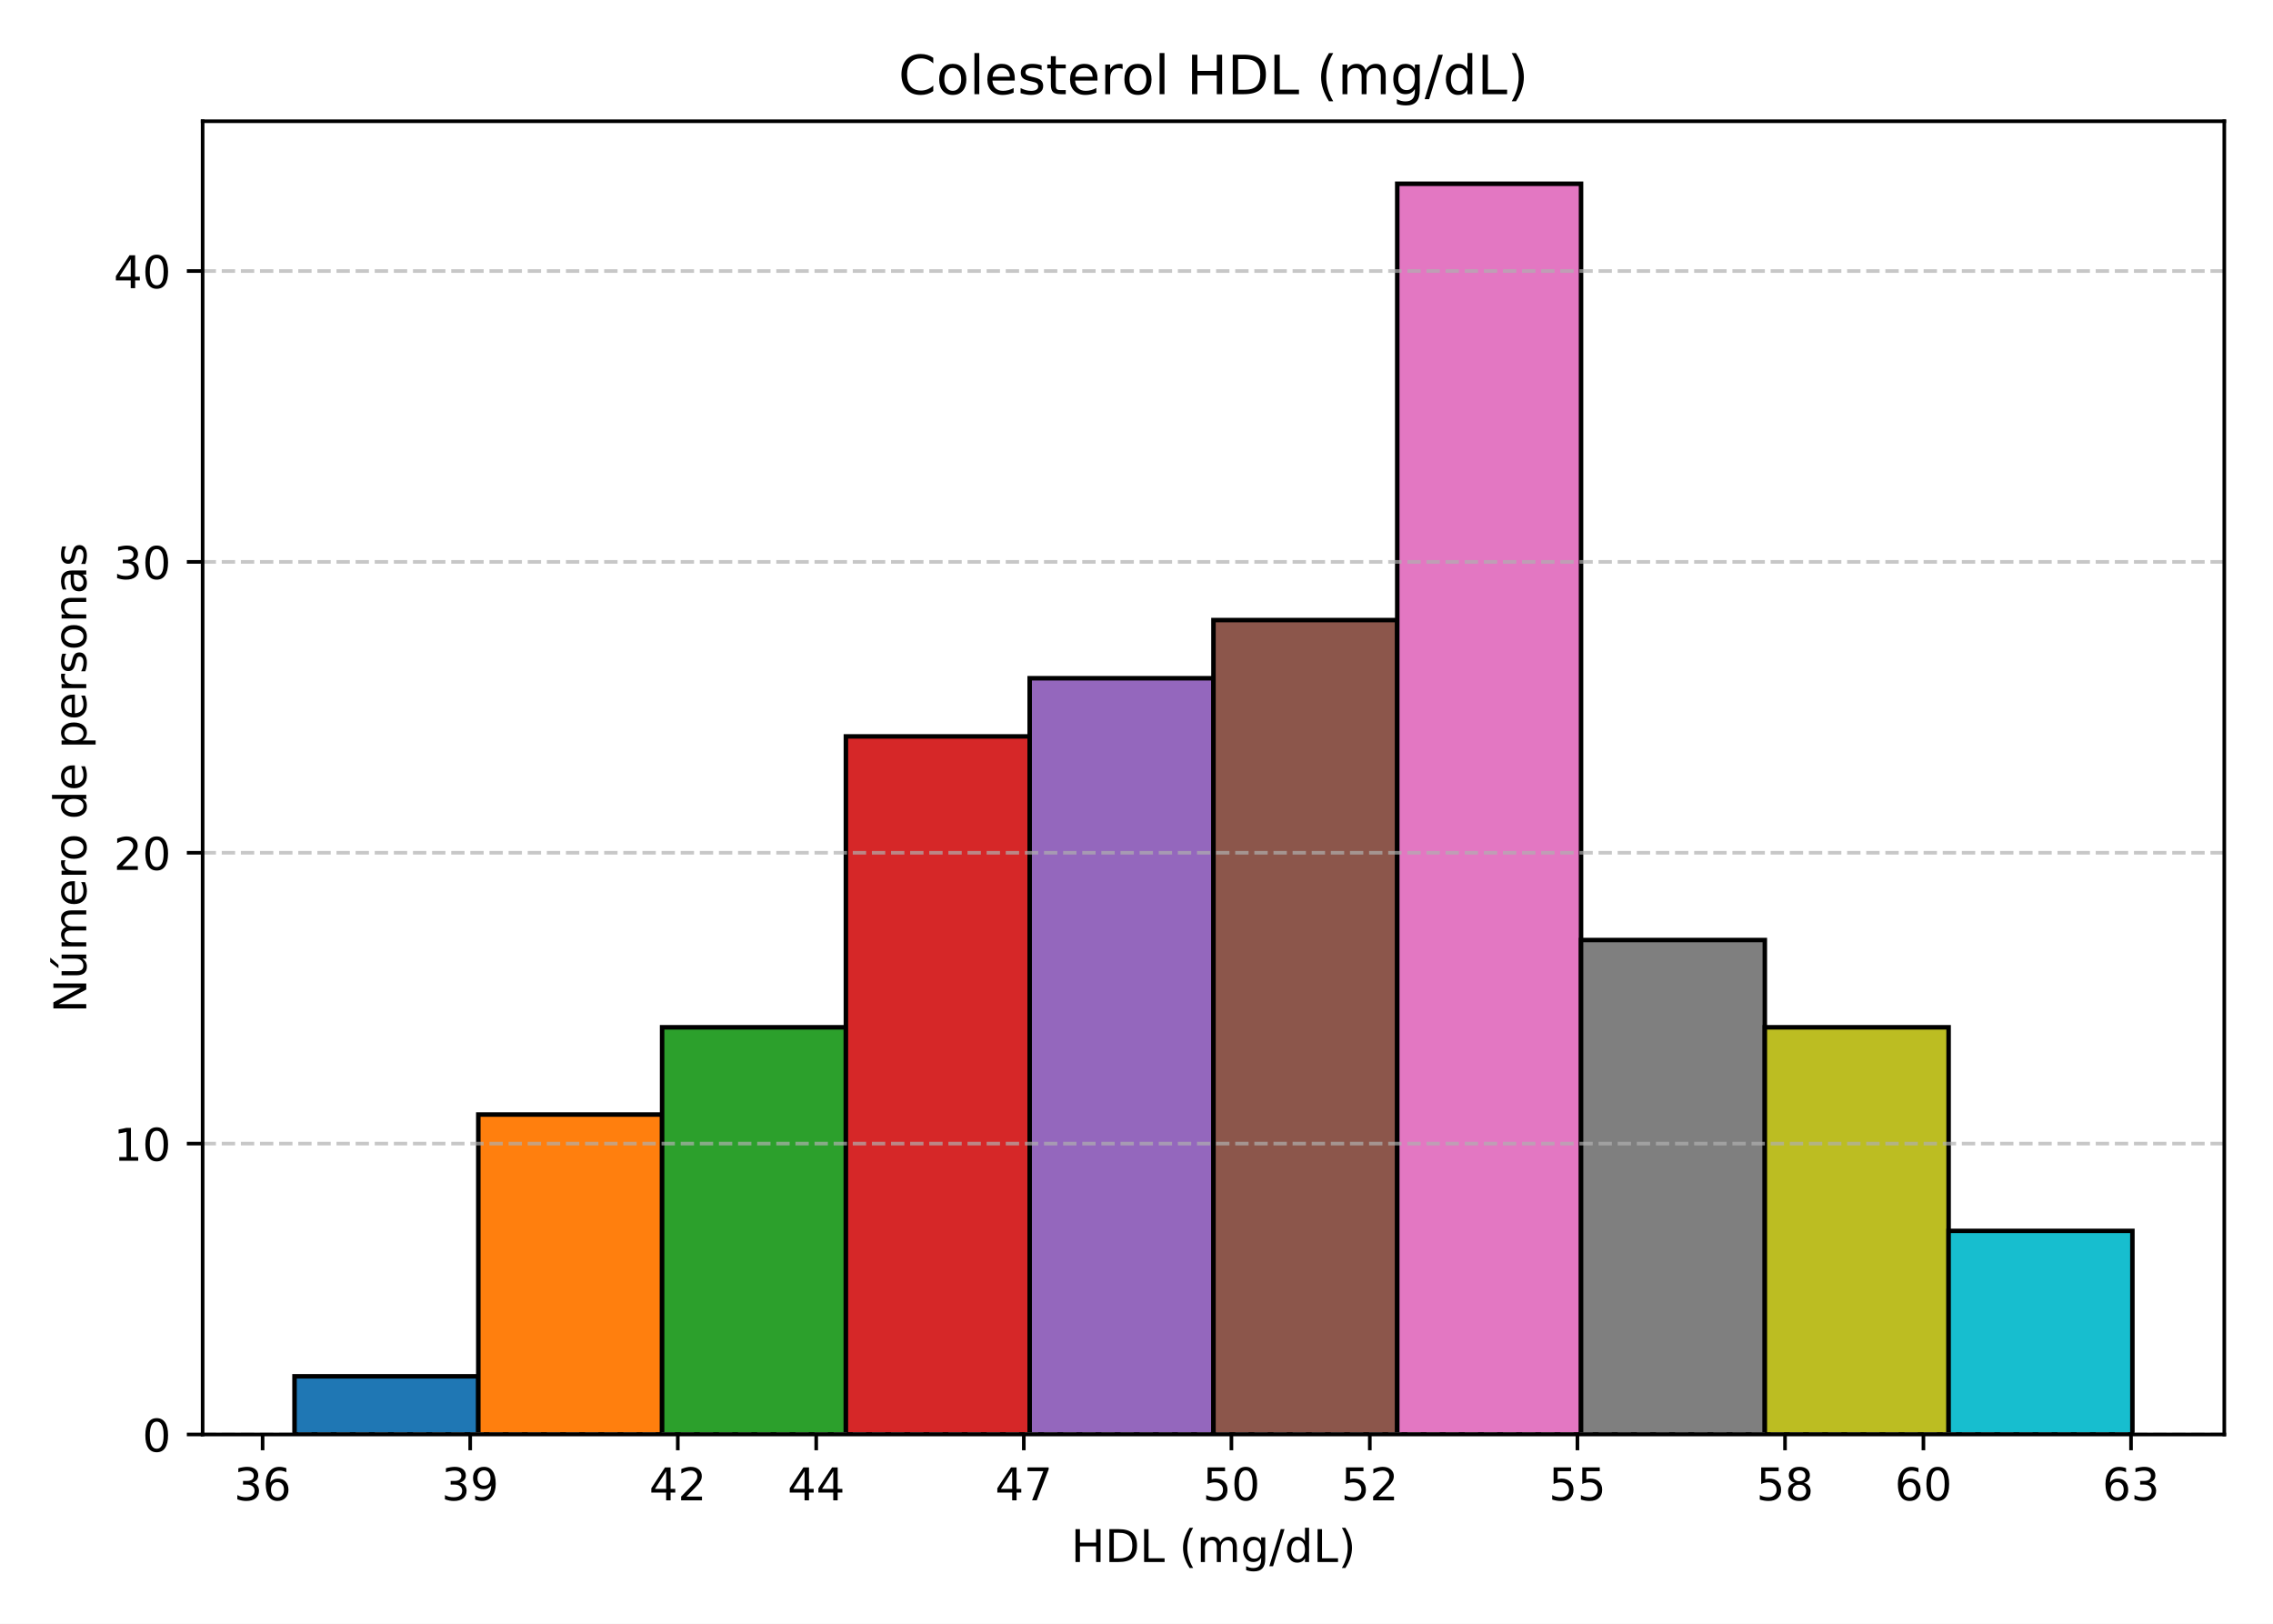
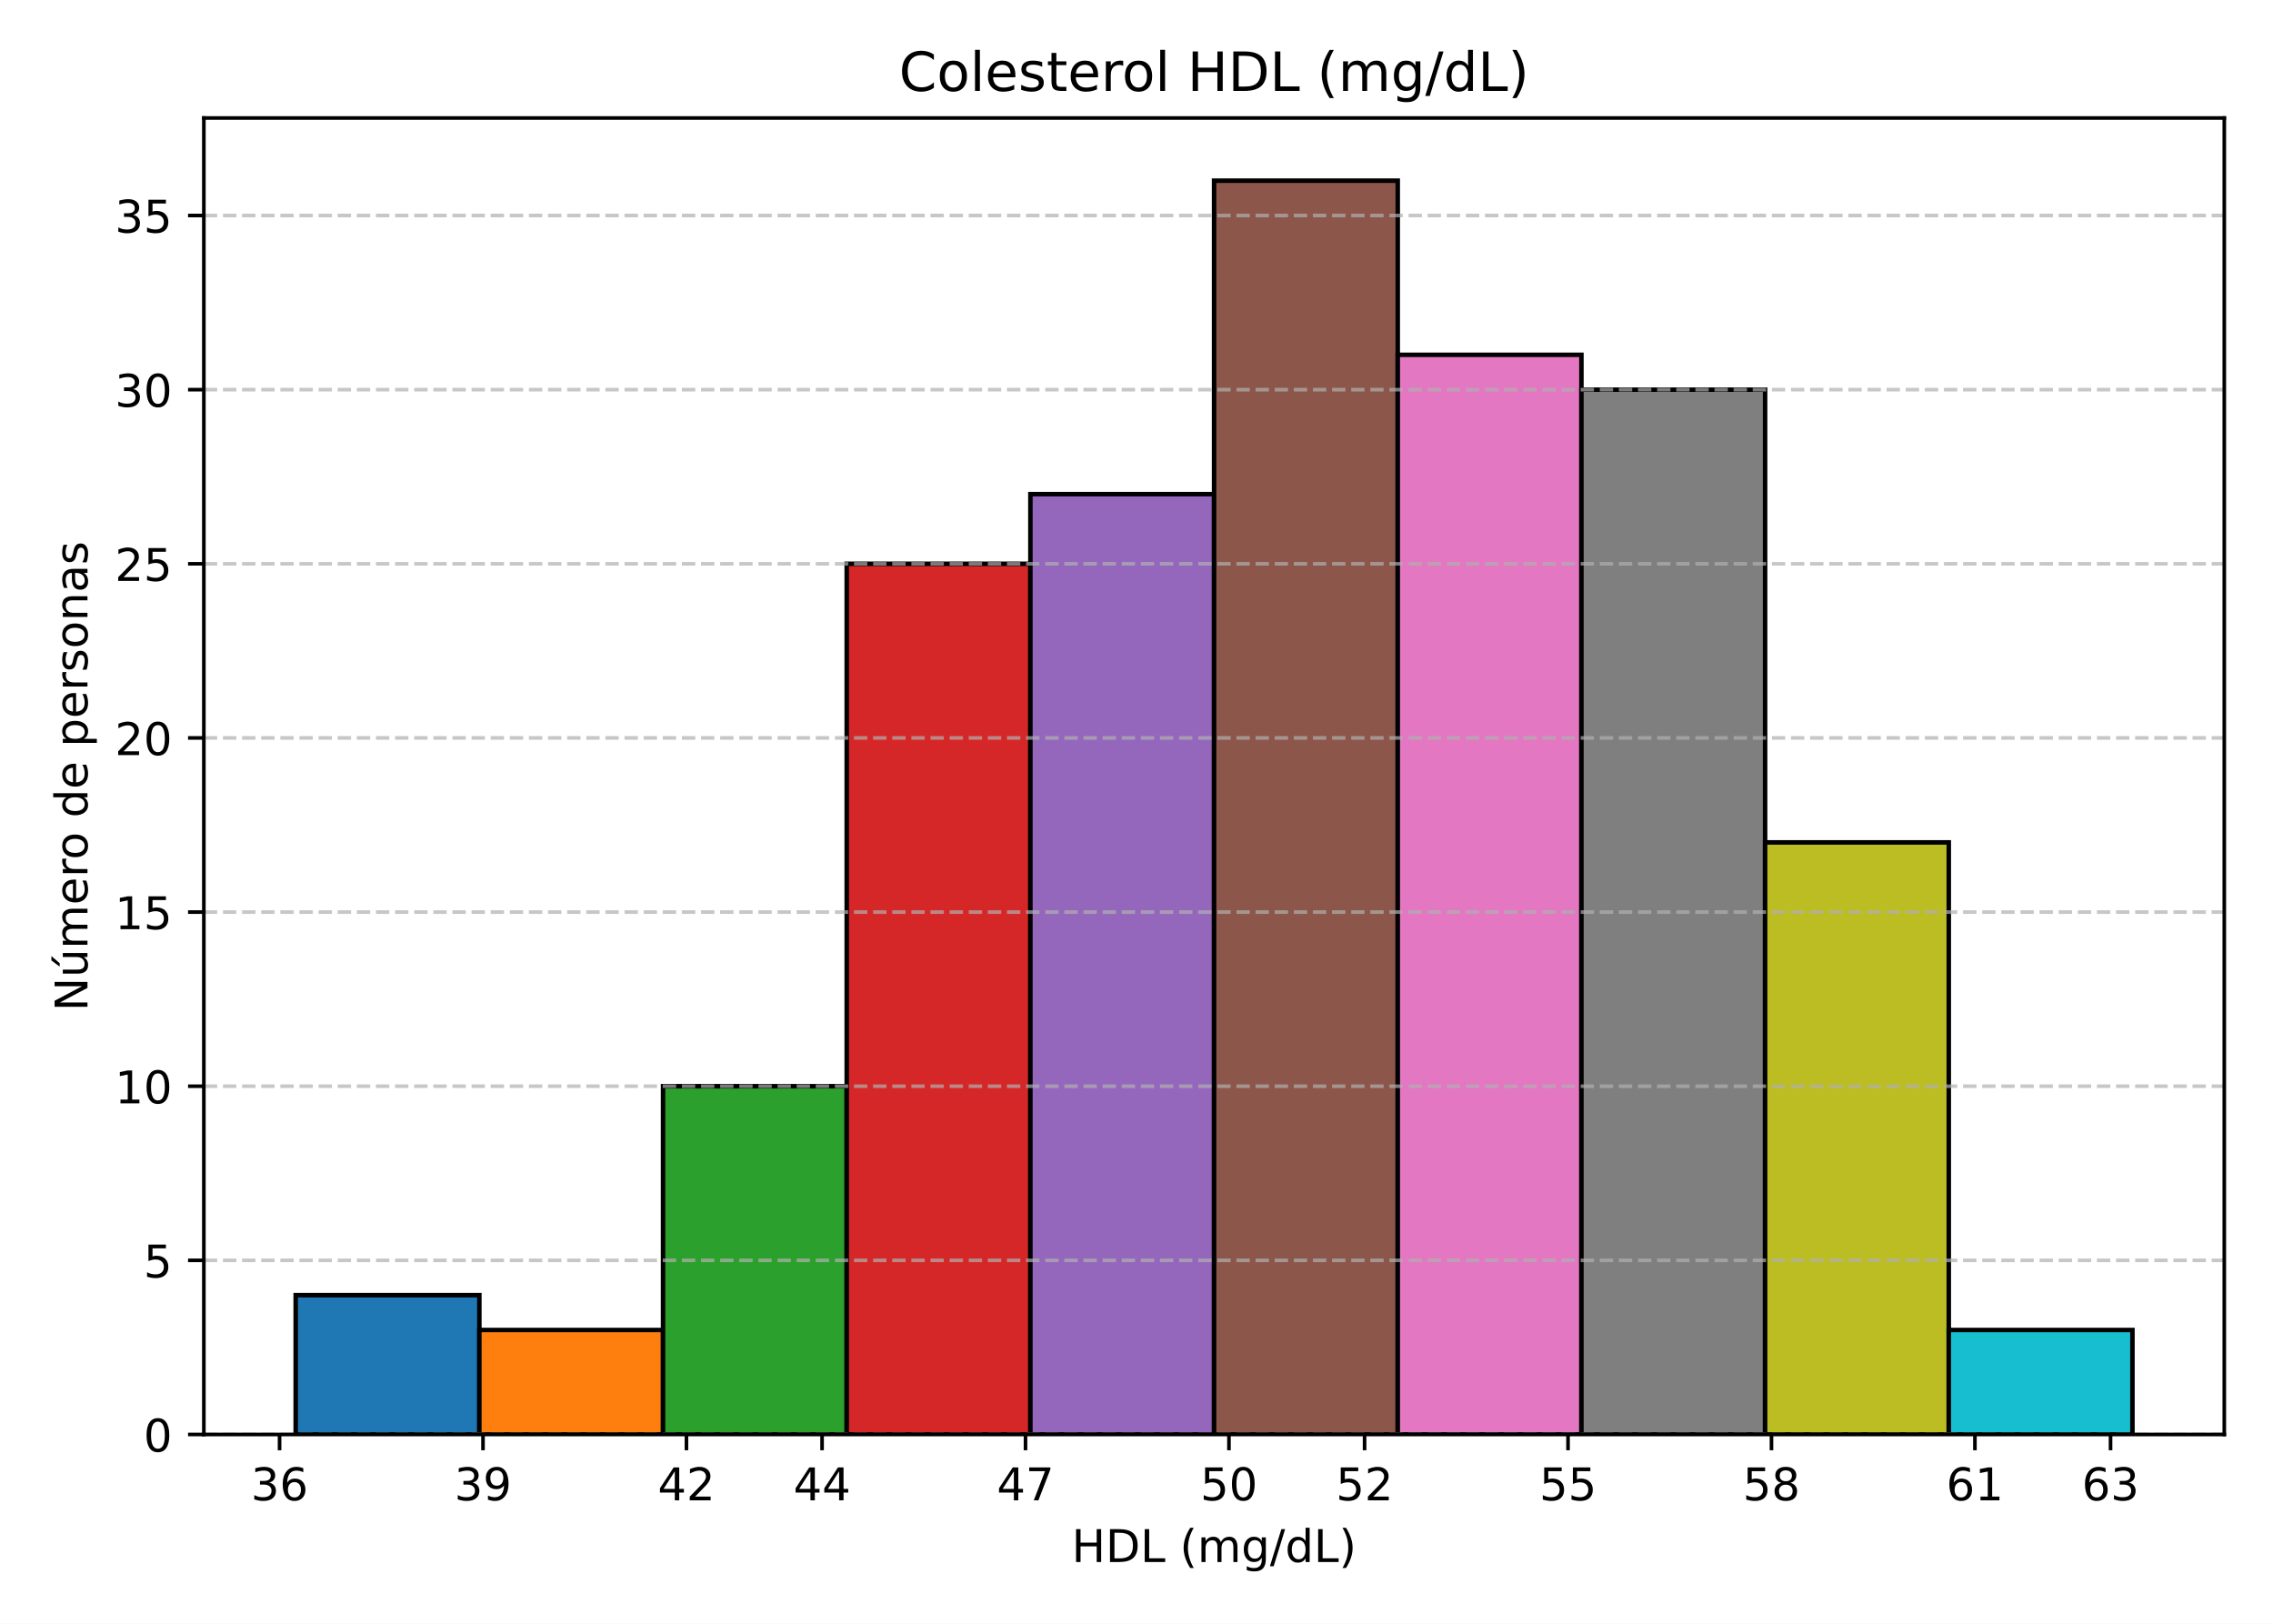
<svg xmlns="http://www.w3.org/2000/svg" xmlns:xlink="http://www.w3.org/1999/xlink" width="504pt" height="360pt" viewBox="0 0 504 360" version="1.1">
  <defs>
    <style type="text/css">*{stroke-linejoin: round; stroke-linecap: butt}</style>
  </defs>
  <g id="figure_1">
    <g id="patch_1">
      <path d="M 0 360  L 504 360  L 504 0  L 0 0  z " style="fill: #ffffff" />
    </g>
    <g id="axes_1">
      <g id="patch_2">
-         <path d="M 44.93 318.04  L 493.2 318.04  L 493.2 26.88  L 44.93 26.88  z " style="fill: #ffffff" />
+         <path d="M 45.2 318.04  L 493.2 318.04  L 493.2 26.16  L 45.2 26.16  z " style="fill: #ffffff" />
      </g>
      <g id="patch_3">
-         <path d="M 65.306 318.04  L 106.058 318.04  L 106.058 305.143  L 65.306 305.143  z " clip-path="url(#p9a2c09e1a2)" style="fill: #1f77b4; stroke: #000000; stroke-linejoin: miter" />
+         <path d="M 65.564 318.04  L 106.291 318.04  L 106.291 287.153  L 65.564 287.153  z " clip-path="url(#p08fabaf66e)" style="fill: #1f77b4; stroke: #000000; stroke-linejoin: miter" />
      </g>
      <g id="patch_4">
-         <path d="M 106.058 318.04  L 146.81 318.04  L 146.81 247.104  L 106.058 247.104  z " clip-path="url(#p9a2c09e1a2)" style="fill: #ff7f0e; stroke: #000000; stroke-linejoin: miter" />
+         <path d="M 106.291 318.04  L 147.018 318.04  L 147.018 294.875  L 106.291 294.875  z " clip-path="url(#p08fabaf66e)" style="fill: #ff7f0e; stroke: #000000; stroke-linejoin: miter" />
      </g>
      <g id="patch_5">
-         <path d="M 146.81 318.04  L 187.561 318.04  L 187.561 227.758  L 146.81 227.758  z " clip-path="url(#p9a2c09e1a2)" style="fill: #2ca02c; stroke: #000000; stroke-linejoin: miter" />
+         <path d="M 147.018 318.04  L 187.745 318.04  L 187.745 240.823  L 147.018 240.823  z " clip-path="url(#p08fabaf66e)" style="fill: #2ca02c; stroke: #000000; stroke-linejoin: miter" />
      </g>
      <g id="patch_6">
-         <path d="M 187.561 318.04  L 228.313 318.04  L 228.313 163.271  L 187.561 163.271  z " clip-path="url(#p9a2c09e1a2)" style="fill: #d62728; stroke: #000000; stroke-linejoin: miter" />
+         <path d="M 187.745 318.04  L 228.473 318.04  L 228.473 124.998  L 187.745 124.998  z " clip-path="url(#p08fabaf66e)" style="fill: #d62728; stroke: #000000; stroke-linejoin: miter" />
      </g>
      <g id="patch_7">
-         <path d="M 228.313 318.04  L 269.065 318.04  L 269.065 150.373  L 228.313 150.373  z " clip-path="url(#p9a2c09e1a2)" style="fill: #9467bd; stroke: #000000; stroke-linejoin: miter" />
+         <path d="M 228.473 318.04  L 269.2 318.04  L 269.2 109.554  L 228.473 109.554  z " clip-path="url(#p08fabaf66e)" style="fill: #9467bd; stroke: #000000; stroke-linejoin: miter" />
      </g>
      <g id="patch_8">
-         <path d="M 269.065 318.04  L 309.817 318.04  L 309.817 137.476  L 269.065 137.476  z " clip-path="url(#p9a2c09e1a2)" style="fill: #8c564b; stroke: #000000; stroke-linejoin: miter" />
+         <path d="M 269.2 318.04  L 309.927 318.04  L 309.927 40.059  L 269.2 40.059  z " clip-path="url(#p08fabaf66e)" style="fill: #8c564b; stroke: #000000; stroke-linejoin: miter" />
      </g>
      <g id="patch_9">
-         <path d="M 309.817 318.04  L 350.569 318.04  L 350.569 40.745  L 309.817 40.745  z " clip-path="url(#p9a2c09e1a2)" style="fill: #e377c2; stroke: #000000; stroke-linejoin: miter" />
+         <path d="M 309.927 318.04  L 350.655 318.04  L 350.655 78.668  L 309.927 78.668  z " clip-path="url(#p08fabaf66e)" style="fill: #e377c2; stroke: #000000; stroke-linejoin: miter" />
      </g>
      <g id="patch_10">
-         <path d="M 350.569 318.04  L 391.32 318.04  L 391.32 208.412  L 350.569 208.412  z " clip-path="url(#p9a2c09e1a2)" style="fill: #7f7f7f; stroke: #000000; stroke-linejoin: miter" />
+         <path d="M 350.655 318.04  L 391.382 318.04  L 391.382 86.389  L 350.655 86.389  z " clip-path="url(#p08fabaf66e)" style="fill: #7f7f7f; stroke: #000000; stroke-linejoin: miter" />
      </g>
      <g id="patch_11">
-         <path d="M 391.32 318.04  L 432.072 318.04  L 432.072 227.758  L 391.32 227.758  z " clip-path="url(#p9a2c09e1a2)" style="fill: #bcbd22; stroke: #000000; stroke-linejoin: miter" />
+         <path d="M 391.382 318.04  L 432.109 318.04  L 432.109 186.771  L 391.382 186.771  z " clip-path="url(#p08fabaf66e)" style="fill: #bcbd22; stroke: #000000; stroke-linejoin: miter" />
      </g>
      <g id="patch_12">
-         <path d="M 432.072 318.04  L 472.824 318.04  L 472.824 272.899  L 432.072 272.899  z " clip-path="url(#p9a2c09e1a2)" style="fill: #17becf; stroke: #000000; stroke-linejoin: miter" />
+         <path d="M 432.109 318.04  L 472.836 318.04  L 472.836 294.875  L 432.109 294.875  z " clip-path="url(#p08fabaf66e)" style="fill: #17becf; stroke: #000000; stroke-linejoin: miter" />
      </g>
      <g id="matplotlib.axis_1">
        <g id="xtick_1">
          <g id="line2d_1">
            <defs>
-               <path id="m4c9d88d575" d="M 0 0  L 0 3.5  " style="stroke: #000000; stroke-width: 0.8" />
+               <path id="m0d51a18b7b" d="M 0 0  L 0 3.5  " style="stroke: #000000; stroke-width: 0.8" />
            </defs>
            <g>
-               <use xlink:href="#m4c9d88d575" x="58.227" y="318.04" style="stroke: #000000; stroke-width: 0.8" />
+               <use xlink:href="#m0d51a18b7b" x="61.988" y="318.04" style="stroke: #000000; stroke-width: 0.8" />
            </g>
          </g>
          <g id="text_1">
-             <g transform="translate(51.86451 332.6384) scale(0.1 -0.1)">
+             <g transform="translate(55.62523 332.6384) scale(0.1 -0.1)">
              <defs>
                <path id="DejaVuSans-33" d="M 2597 2516  Q 3050 2419 3304 2112  Q 3559 1806 3559 1356  Q 3559 666 3084 287  Q 2609 -91 1734 -91  Q 1441 -91 1130 -33  Q 819 25 488 141  L 488 750  Q 750 597 1062 519  Q 1375 441 1716 441  Q 2309 441 2620 675  Q 2931 909 2931 1356  Q 2931 1769 2642 2001  Q 2353 2234 1838 2234  L 1294 2234  L 1294 2753  L 1863 2753  Q 2328 2753 2575 2939  Q 2822 3125 2822 3475  Q 2822 3834 2567 4026  Q 2313 4219 1838 4219  Q 1578 4219 1281 4162  Q 984 4106 628 3988  L 628 4550  Q 988 4650 1302 4700  Q 1616 4750 1894 4750  Q 2613 4750 3031 4423  Q 3450 4097 3450 3541  Q 3450 3153 3228 2886  Q 3006 2619 2597 2516  z " transform="scale(0.015625)" />
                <path id="DejaVuSans-36" d="M 2113 2584  Q 1688 2584 1439 2293  Q 1191 2003 1191 1497  Q 1191 994 1439 701  Q 1688 409 2113 409  Q 2538 409 2786 701  Q 3034 994 3034 1497  Q 3034 2003 2786 2293  Q 2538 2584 2113 2584  z M 3366 4563  L 3366 3988  Q 3128 4100 2886 4159  Q 2644 4219 2406 4219  Q 1781 4219 1451 3797  Q 1122 3375 1075 2522  Q 1259 2794 1537 2939  Q 1816 3084 2150 3084  Q 2853 3084 3261 2657  Q 3669 2231 3669 1497  Q 3669 778 3244 343  Q 2819 -91 2113 -91  Q 1303 -91 875 529  Q 447 1150 447 2328  Q 447 3434 972 4092  Q 1497 4750 2381 4750  Q 2619 4750 2861 4703  Q 3103 4656 3366 4563  z " transform="scale(0.015625)" />
              </defs>
              <use xlink:href="#DejaVuSans-33" />
-               <use xlink:href="#DejaVuSans-36" transform="translate(63.62305 0)" />
+               <use xlink:href="#DejaVuSans-36" x="63.623" />
            </g>
          </g>
        </g>
        <g id="xtick_2">
          <g id="line2d_2">
            <g>
-               <use xlink:href="#m4c9d88d575" x="104.26" y="318.04" style="stroke: #000000; stroke-width: 0.8" />
+               <use xlink:href="#m0d51a18b7b" x="107.098" y="318.04" style="stroke: #000000; stroke-width: 0.8" />
            </g>
          </g>
          <g id="text_2">
-             <g transform="translate(97.8971 332.6384) scale(0.1 -0.1)">
+             <g transform="translate(100.7352 332.6384) scale(0.1 -0.1)">
              <defs>
                <path id="DejaVuSans-39" d="M 703 97  L 703 672  Q 941 559 1184 500  Q 1428 441 1663 441  Q 2288 441 2617 861  Q 2947 1281 2994 2138  Q 2813 1869 2534 1725  Q 2256 1581 1919 1581  Q 1219 1581 811 2004  Q 403 2428 403 3163  Q 403 3881 828 4315  Q 1253 4750 1959 4750  Q 2769 4750 3195 4129  Q 3622 3509 3622 2328  Q 3622 1225 3098 567  Q 2575 -91 1691 -91  Q 1453 -91 1209 -44  Q 966 3 703 97  z M 1959 2075  Q 2384 2075 2632 2365  Q 2881 2656 2881 3163  Q 2881 3666 2632 3958  Q 2384 4250 1959 4250  Q 1534 4250 1286 3958  Q 1038 3666 1038 3163  Q 1038 2656 1286 2365  Q 1534 2075 1959 2075  z " transform="scale(0.015625)" />
              </defs>
              <use xlink:href="#DejaVuSans-33" />
-               <use xlink:href="#DejaVuSans-39" transform="translate(63.62305 0)" />
+               <use xlink:href="#DejaVuSans-39" x="63.623" />
            </g>
          </g>
        </g>
        <g id="xtick_3">
          <g id="line2d_3">
            <g>
-               <use xlink:href="#m4c9d88d575" x="150.292" y="318.04" style="stroke: #000000; stroke-width: 0.8" />
+               <use xlink:href="#m0d51a18b7b" x="152.208" y="318.04" style="stroke: #000000; stroke-width: 0.8" />
            </g>
          </g>
          <g id="text_3">
-             <g transform="translate(143.9297 332.6384) scale(0.1 -0.1)">
+             <g transform="translate(145.8453 332.6384) scale(0.1 -0.1)">
              <defs>
                <path id="DejaVuSans-34" d="M 2419 4116  L 825 1625  L 2419 1625  L 2419 4116  z M 2253 4666  L 3047 4666  L 3047 1625  L 3713 1625  L 3713 1100  L 3047 1100  L 3047 0  L 2419 0  L 2419 1100  L 313 1100  L 313 1709  L 2253 4666  z " transform="scale(0.015625)" />
                <path id="DejaVuSans-32" d="M 1228 531  L 3431 531  L 3431 0  L 469 0  L 469 531  Q 828 903 1448 1529  Q 2069 2156 2228 2338  Q 2531 2678 2651 2914  Q 2772 3150 2772 3378  Q 2772 3750 2511 3984  Q 2250 4219 1831 4219  Q 1534 4219 1204 4116  Q 875 4013 500 3803  L 500 4441  Q 881 4594 1212 4672  Q 1544 4750 1819 4750  Q 2544 4750 2975 4387  Q 3406 4025 3406 3419  Q 3406 3131 3298 2873  Q 3191 2616 2906 2266  Q 2828 2175 2409 1742  Q 1991 1309 1228 531  z " transform="scale(0.015625)" />
              </defs>
              <use xlink:href="#DejaVuSans-34" />
-               <use xlink:href="#DejaVuSans-32" transform="translate(63.62305 0)" />
+               <use xlink:href="#DejaVuSans-32" x="63.623" />
            </g>
          </g>
        </g>
        <g id="xtick_4">
          <g id="line2d_4">
            <g>
-               <use xlink:href="#m4c9d88d575" x="180.981" y="318.04" style="stroke: #000000; stroke-width: 0.8" />
+               <use xlink:href="#m0d51a18b7b" x="182.281" y="318.04" style="stroke: #000000; stroke-width: 0.8" />
            </g>
          </g>
          <g id="text_4">
-             <g transform="translate(174.6181 332.6384) scale(0.1 -0.1)">
+             <g transform="translate(175.9186 332.6384) scale(0.1 -0.1)">
              <use xlink:href="#DejaVuSans-34" />
-               <use xlink:href="#DejaVuSans-34" transform="translate(63.62305 0)" />
+               <use xlink:href="#DejaVuSans-34" x="63.623" />
            </g>
          </g>
        </g>
        <g id="xtick_5">
          <g id="line2d_5">
            <g>
-               <use xlink:href="#m4c9d88d575" x="227.013" y="318.04" style="stroke: #000000; stroke-width: 0.8" />
+               <use xlink:href="#m0d51a18b7b" x="227.391" y="318.04" style="stroke: #000000; stroke-width: 0.8" />
            </g>
          </g>
          <g id="text_5">
-             <g transform="translate(220.6507 332.6384) scale(0.1 -0.1)">
+             <g transform="translate(221.0286 332.6384) scale(0.1 -0.1)">
              <defs>
                <path id="DejaVuSans-37" d="M 525 4666  L 3525 4666  L 3525 4397  L 1831 0  L 1172 0  L 2766 4134  L 525 4134  L 525 4666  z " transform="scale(0.015625)" />
              </defs>
              <use xlink:href="#DejaVuSans-34" />
-               <use xlink:href="#DejaVuSans-37" transform="translate(63.62305 0)" />
+               <use xlink:href="#DejaVuSans-37" x="63.623" />
            </g>
          </g>
        </g>
        <g id="xtick_6">
          <g id="line2d_6">
            <g>
-               <use xlink:href="#m4c9d88d575" x="273.046" y="318.04" style="stroke: #000000; stroke-width: 0.8" />
+               <use xlink:href="#m0d51a18b7b" x="272.501" y="318.04" style="stroke: #000000; stroke-width: 0.8" />
            </g>
          </g>
          <g id="text_6">
-             <g transform="translate(266.6833 332.6384) scale(0.1 -0.1)">
+             <g transform="translate(266.1387 332.6384) scale(0.1 -0.1)">
              <defs>
                <path id="DejaVuSans-35" d="M 691 4666  L 3169 4666  L 3169 4134  L 1269 4134  L 1269 2991  Q 1406 3038 1543 3061  Q 1681 3084 1819 3084  Q 2600 3084 3056 2656  Q 3513 2228 3513 1497  Q 3513 744 3044 326  Q 2575 -91 1722 -91  Q 1428 -91 1123 -41  Q 819 9 494 109  L 494 744  Q 775 591 1075 516  Q 1375 441 1709 441  Q 2250 441 2565 725  Q 2881 1009 2881 1497  Q 2881 1984 2565 2268  Q 2250 2553 1709 2553  Q 1456 2553 1204 2497  Q 953 2441 691 2322  L 691 4666  z " transform="scale(0.015625)" />
                <path id="DejaVuSans-30" d="M 2034 4250  Q 1547 4250 1301 3770  Q 1056 3291 1056 2328  Q 1056 1369 1301 889  Q 1547 409 2034 409  Q 2525 409 2770 889  Q 3016 1369 3016 2328  Q 3016 3291 2770 3770  Q 2525 4250 2034 4250  z M 2034 4750  Q 2819 4750 3233 4129  Q 3647 3509 3647 2328  Q 3647 1150 3233 529  Q 2819 -91 2034 -91  Q 1250 -91 836 529  Q 422 1150 422 2328  Q 422 3509 836 4129  Q 1250 4750 2034 4750  z " transform="scale(0.015625)" />
              </defs>
              <use xlink:href="#DejaVuSans-35" />
-               <use xlink:href="#DejaVuSans-30" transform="translate(63.62305 0)" />
+               <use xlink:href="#DejaVuSans-30" x="63.623" />
            </g>
          </g>
        </g>
        <g id="xtick_7">
          <g id="line2d_7">
            <g>
-               <use xlink:href="#m4c9d88d575" x="303.734" y="318.04" style="stroke: #000000; stroke-width: 0.8" />
+               <use xlink:href="#m0d51a18b7b" x="302.575" y="318.04" style="stroke: #000000; stroke-width: 0.8" />
            </g>
          </g>
          <g id="text_7">
-             <g transform="translate(297.3717 332.6384) scale(0.1 -0.1)">
+             <g transform="translate(296.212 332.6384) scale(0.1 -0.1)">
              <use xlink:href="#DejaVuSans-35" />
-               <use xlink:href="#DejaVuSans-32" transform="translate(63.62305 0)" />
+               <use xlink:href="#DejaVuSans-32" x="63.623" />
            </g>
          </g>
        </g>
        <g id="xtick_8">
          <g id="line2d_8">
            <g>
-               <use xlink:href="#m4c9d88d575" x="349.767" y="318.04" style="stroke: #000000; stroke-width: 0.8" />
+               <use xlink:href="#m0d51a18b7b" x="347.685" y="318.04" style="stroke: #000000; stroke-width: 0.8" />
            </g>
          </g>
          <g id="text_8">
-             <g transform="translate(343.4043 332.6384) scale(0.1 -0.1)">
+             <g transform="translate(341.322 332.6384) scale(0.1 -0.1)">
              <use xlink:href="#DejaVuSans-35" />
-               <use xlink:href="#DejaVuSans-35" transform="translate(63.62305 0)" />
+               <use xlink:href="#DejaVuSans-35" x="63.623" />
            </g>
          </g>
        </g>
        <g id="xtick_9">
          <g id="line2d_9">
            <g>
-               <use xlink:href="#m4c9d88d575" x="395.799" y="318.04" style="stroke: #000000; stroke-width: 0.8" />
+               <use xlink:href="#m0d51a18b7b" x="392.795" y="318.04" style="stroke: #000000; stroke-width: 0.8" />
            </g>
          </g>
          <g id="text_9">
-             <g transform="translate(389.4369 332.6384) scale(0.1 -0.1)">
+             <g transform="translate(386.4321 332.6384) scale(0.1 -0.1)">
              <defs>
                <path id="DejaVuSans-38" d="M 2034 2216  Q 1584 2216 1326 1975  Q 1069 1734 1069 1313  Q 1069 891 1326 650  Q 1584 409 2034 409  Q 2484 409 2743 651  Q 3003 894 3003 1313  Q 3003 1734 2745 1975  Q 2488 2216 2034 2216  z M 1403 2484  Q 997 2584 770 2862  Q 544 3141 544 3541  Q 544 4100 942 4425  Q 1341 4750 2034 4750  Q 2731 4750 3128 4425  Q 3525 4100 3525 3541  Q 3525 3141 3298 2862  Q 3072 2584 2669 2484  Q 3125 2378 3379 2068  Q 3634 1759 3634 1313  Q 3634 634 3220 271  Q 2806 -91 2034 -91  Q 1263 -91 848 271  Q 434 634 434 1313  Q 434 1759 690 2068  Q 947 2378 1403 2484  z M 1172 3481  Q 1172 3119 1398 2916  Q 1625 2713 2034 2713  Q 2441 2713 2670 2916  Q 2900 3119 2900 3481  Q 2900 3844 2670 4047  Q 2441 4250 2034 4250  Q 1625 4250 1398 4047  Q 1172 3844 1172 3481  z " transform="scale(0.015625)" />
              </defs>
              <use xlink:href="#DejaVuSans-35" />
-               <use xlink:href="#DejaVuSans-38" transform="translate(63.62305 0)" />
+               <use xlink:href="#DejaVuSans-38" x="63.623" />
            </g>
          </g>
        </g>
        <g id="xtick_10">
          <g id="line2d_10">
            <g>
-               <use xlink:href="#m4c9d88d575" x="426.488" y="318.04" style="stroke: #000000; stroke-width: 0.8" />
+               <use xlink:href="#m0d51a18b7b" x="437.905" y="318.04" style="stroke: #000000; stroke-width: 0.8" />
            </g>
          </g>
          <g id="text_10">
-             <g transform="translate(420.1253 332.6384) scale(0.1 -0.1)">
+             <g transform="translate(431.5421 332.6384) scale(0.1 -0.1)">
+               <defs>
+                 <path id="DejaVuSans-31" d="M 794 531  L 1825 531  L 1825 4091  L 703 3866  L 703 4441  L 1819 4666  L 2450 4666  L 2450 531  L 3481 531  L 3481 0  L 794 0  L 794 531  z " transform="scale(0.015625)" />
+               </defs>
              <use xlink:href="#DejaVuSans-36" />
-               <use xlink:href="#DejaVuSans-30" transform="translate(63.62305 0)" />
+               <use xlink:href="#DejaVuSans-31" x="63.623" />
            </g>
          </g>
        </g>
        <g id="xtick_11">
          <g id="line2d_11">
            <g>
-               <use xlink:href="#m4c9d88d575" x="472.52" y="318.04" style="stroke: #000000; stroke-width: 0.8" />
+               <use xlink:href="#m0d51a18b7b" x="467.978" y="318.04" style="stroke: #000000; stroke-width: 0.8" />
            </g>
          </g>
          <g id="text_11">
-             <g transform="translate(466.1579 332.6384) scale(0.1 -0.1)">
+             <g transform="translate(461.6154 332.6384) scale(0.1 -0.1)">
              <use xlink:href="#DejaVuSans-36" />
-               <use xlink:href="#DejaVuSans-33" transform="translate(63.62305 0)" />
+               <use xlink:href="#DejaVuSans-33" x="63.623" />
            </g>
          </g>
        </g>
        <g id="text_12">
-           <g transform="translate(237.4892 346.3166) scale(0.1 -0.1)">
+           <g transform="translate(237.6242 346.3166) scale(0.1 -0.1)">
            <defs>
              <path id="DejaVuSans-48" d="M 628 4666  L 1259 4666  L 1259 2753  L 3553 2753  L 3553 4666  L 4184 4666  L 4184 0  L 3553 0  L 3553 2222  L 1259 2222  L 1259 0  L 628 0  L 628 4666  z " transform="scale(0.015625)" />
              <path id="DejaVuSans-44" d="M 1259 4147  L 1259 519  L 2022 519  Q 2988 519 3436 956  Q 3884 1394 3884 2338  Q 3884 3275 3436 3711  Q 2988 4147 2022 4147  L 1259 4147  z M 628 4666  L 1925 4666  Q 3281 4666 3915 4102  Q 4550 3538 4550 2338  Q 4550 1131 3912 565  Q 3275 0 1925 0  L 628 0  L 628 4666  z " transform="scale(0.015625)" />
              <path id="DejaVuSans-4c" d="M 628 4666  L 1259 4666  L 1259 531  L 3531 531  L 3531 0  L 628 0  L 628 4666  z " transform="scale(0.015625)" />
              <path id="DejaVuSans-20" transform="scale(0.015625)" />
              <path id="DejaVuSans-28" d="M 1984 4856  Q 1566 4138 1362 3434  Q 1159 2731 1159 2009  Q 1159 1288 1364 580  Q 1569 -128 1984 -844  L 1484 -844  Q 1016 -109 783 600  Q 550 1309 550 2009  Q 550 2706 781 3412  Q 1013 4119 1484 4856  L 1984 4856  z " transform="scale(0.015625)" />
              <path id="DejaVuSans-6d" d="M 3328 2828  Q 3544 3216 3844 3400  Q 4144 3584 4550 3584  Q 5097 3584 5394 3201  Q 5691 2819 5691 2113  L 5691 0  L 5113 0  L 5113 2094  Q 5113 2597 4934 2840  Q 4756 3084 4391 3084  Q 3944 3084 3684 2787  Q 3425 2491 3425 1978  L 3425 0  L 2847 0  L 2847 2094  Q 2847 2600 2669 2842  Q 2491 3084 2119 3084  Q 1678 3084 1418 2786  Q 1159 2488 1159 1978  L 1159 0  L 581 0  L 581 3500  L 1159 3500  L 1159 2956  Q 1356 3278 1631 3431  Q 1906 3584 2284 3584  Q 2666 3584 2933 3390  Q 3200 3197 3328 2828  z " transform="scale(0.015625)" />
              <path id="DejaVuSans-67" d="M 2906 1791  Q 2906 2416 2648 2759  Q 2391 3103 1925 3103  Q 1463 3103 1205 2759  Q 947 2416 947 1791  Q 947 1169 1205 825  Q 1463 481 1925 481  Q 2391 481 2648 825  Q 2906 1169 2906 1791  z M 3481 434  Q 3481 -459 3084 -895  Q 2688 -1331 1869 -1331  Q 1566 -1331 1297 -1286  Q 1028 -1241 775 -1147  L 775 -588  Q 1028 -725 1275 -790  Q 1522 -856 1778 -856  Q 2344 -856 2625 -561  Q 2906 -266 2906 331  L 2906 616  Q 2728 306 2450 153  Q 2172 0 1784 0  Q 1141 0 747 490  Q 353 981 353 1791  Q 353 2603 747 3093  Q 1141 3584 1784 3584  Q 2172 3584 2450 3431  Q 2728 3278 2906 2969  L 2906 3500  L 3481 3500  L 3481 434  z " transform="scale(0.015625)" />
              <path id="DejaVuSans-2f" d="M 1625 4666  L 2156 4666  L 531 -594  L 0 -594  L 1625 4666  z " transform="scale(0.015625)" />
              <path id="DejaVuSans-64" d="M 2906 2969  L 2906 4863  L 3481 4863  L 3481 0  L 2906 0  L 2906 525  Q 2725 213 2448 61  Q 2172 -91 1784 -91  Q 1150 -91 751 415  Q 353 922 353 1747  Q 353 2572 751 3078  Q 1150 3584 1784 3584  Q 2172 3584 2448 3432  Q 2725 3281 2906 2969  z M 947 1747  Q 947 1113 1208 752  Q 1469 391 1925 391  Q 2381 391 2643 752  Q 2906 1113 2906 1747  Q 2906 2381 2643 2742  Q 2381 3103 1925 3103  Q 1469 3103 1208 2742  Q 947 2381 947 1747  z " transform="scale(0.015625)" />
              <path id="DejaVuSans-29" d="M 513 4856  L 1013 4856  Q 1481 4119 1714 3412  Q 1947 2706 1947 2009  Q 1947 1309 1714 600  Q 1481 -109 1013 -844  L 513 -844  Q 928 -128 1133 580  Q 1338 1288 1338 2009  Q 1338 2731 1133 3434  Q 928 4138 513 4856  z " transform="scale(0.015625)" />
            </defs>
            <use xlink:href="#DejaVuSans-48" />
-             <use xlink:href="#DejaVuSans-44" transform="translate(75.19531 0)" />
-             <use xlink:href="#DejaVuSans-4c" transform="translate(152.1973 0)" />
-             <use xlink:href="#DejaVuSans-20" transform="translate(207.9102 0)" />
-             <use xlink:href="#DejaVuSans-28" transform="translate(239.6973 0)" />
-             <use xlink:href="#DejaVuSans-6d" transform="translate(278.7109 0)" />
-             <use xlink:href="#DejaVuSans-67" transform="translate(376.123 0)" />
-             <use xlink:href="#DejaVuSans-2f" transform="translate(439.5996 0)" />
-             <use xlink:href="#DejaVuSans-64" transform="translate(473.291 0)" />
-             <use xlink:href="#DejaVuSans-4c" transform="translate(536.7676 0)" />
-             <use xlink:href="#DejaVuSans-29" transform="translate(592.4805 0)" />
+             <use xlink:href="#DejaVuSans-44" x="75.195" />
+             <use xlink:href="#DejaVuSans-4c" x="152.197" />
+             <use xlink:href="#DejaVuSans-20" x="207.91" />
+             <use xlink:href="#DejaVuSans-28" x="239.697" />
+             <use xlink:href="#DejaVuSans-6d" x="278.711" />
+             <use xlink:href="#DejaVuSans-67" x="376.123" />
+             <use xlink:href="#DejaVuSans-2f" x="439.6" />
+             <use xlink:href="#DejaVuSans-64" x="473.291" />
+             <use xlink:href="#DejaVuSans-4c" x="536.768" />
+             <use xlink:href="#DejaVuSans-29" x="592.48" />
          </g>
        </g>
      </g>
      <g id="matplotlib.axis_2">
        <g id="ytick_1">
          <g id="line2d_12">
-             <path d="M 44.93 318.04  L 493.2 318.04  " clip-path="url(#p9a2c09e1a2)" style="fill: none; stroke-dasharray: 2.96,1.28; stroke-dashoffset: 0; stroke: #b0b0b0; stroke-opacity: 0.7; stroke-width: 0.8" />
+             <path d="M 45.2 318.04  L 493.2 318.04  " clip-path="url(#p08fabaf66e)" style="fill: none; stroke-dasharray: 2.96,1.28; stroke-dashoffset: 0; stroke: #b0b0b0; stroke-opacity: 0.7; stroke-width: 0.8" />
          </g>
          <g id="line2d_13">
            <defs>
-               <path id="m71b48f4d11" d="M 0 0  L -3.5 0  " style="stroke: #000000; stroke-width: 0.8" />
+               <path id="mf0ca16782d" d="M 0 0  L -3.5 0  " style="stroke: #000000; stroke-width: 0.8" />
            </defs>
            <g>
-               <use xlink:href="#m71b48f4d11" x="44.93" y="318.04" style="stroke: #000000; stroke-width: 0.8" />
+               <use xlink:href="#mf0ca16782d" x="45.2" y="318.04" style="stroke: #000000; stroke-width: 0.8" />
            </g>
          </g>
          <g id="text_13">
-             <g transform="translate(31.5675 321.8392) scale(0.1 -0.1)">
+             <g transform="translate(31.8375 321.8392) scale(0.1 -0.1)">
              <use xlink:href="#DejaVuSans-30" />
            </g>
          </g>
        </g>
        <g id="ytick_2">
          <g id="line2d_14">
-             <path d="M 44.93 253.553  L 493.2 253.553  " clip-path="url(#p9a2c09e1a2)" style="fill: none; stroke-dasharray: 2.96,1.28; stroke-dashoffset: 0; stroke: #b0b0b0; stroke-opacity: 0.7; stroke-width: 0.8" />
+             <path d="M 45.2 279.432  L 493.2 279.432  " clip-path="url(#p08fabaf66e)" style="fill: none; stroke-dasharray: 2.96,1.28; stroke-dashoffset: 0; stroke: #b0b0b0; stroke-opacity: 0.7; stroke-width: 0.8" />
          </g>
          <g id="line2d_15">
            <g>
-               <use xlink:href="#m71b48f4d11" x="44.93" y="253.553" style="stroke: #000000; stroke-width: 0.8" />
+               <use xlink:href="#mf0ca16782d" x="45.2" y="279.432" style="stroke: #000000; stroke-width: 0.8" />
            </g>
          </g>
          <g id="text_14">
-             <g transform="translate(25.205 257.352) scale(0.1 -0.1)">
-               <defs>
-                 <path id="DejaVuSans-31" d="M 794 531  L 1825 531  L 1825 4091  L 703 3866  L 703 4441  L 1819 4666  L 2450 4666  L 2450 531  L 3481 531  L 3481 0  L 794 0  L 794 531  z " transform="scale(0.015625)" />
-               </defs>
-               <use xlink:href="#DejaVuSans-31" />
-               <use xlink:href="#DejaVuSans-30" transform="translate(63.62305 0)" />
+             <g transform="translate(31.8375 283.2308) scale(0.1 -0.1)">
+               <use xlink:href="#DejaVuSans-35" />
            </g>
          </g>
        </g>
        <g id="ytick_3">
          <g id="line2d_16">
-             <path d="M 44.93 189.065  L 493.2 189.065  " clip-path="url(#p9a2c09e1a2)" style="fill: none; stroke-dasharray: 2.96,1.28; stroke-dashoffset: 0; stroke: #b0b0b0; stroke-opacity: 0.7; stroke-width: 0.8" />
+             <path d="M 45.2 240.823  L 493.2 240.823  " clip-path="url(#p08fabaf66e)" style="fill: none; stroke-dasharray: 2.96,1.28; stroke-dashoffset: 0; stroke: #b0b0b0; stroke-opacity: 0.7; stroke-width: 0.8" />
          </g>
          <g id="line2d_17">
            <g>
-               <use xlink:href="#m71b48f4d11" x="44.93" y="189.065" style="stroke: #000000; stroke-width: 0.8" />
+               <use xlink:href="#mf0ca16782d" x="45.2" y="240.823" style="stroke: #000000; stroke-width: 0.8" />
            </g>
          </g>
          <g id="text_15">
-             <g transform="translate(25.205 192.8647) scale(0.1 -0.1)">
-               <use xlink:href="#DejaVuSans-32" />
-               <use xlink:href="#DejaVuSans-30" transform="translate(63.62305 0)" />
+             <g transform="translate(25.475 244.6223) scale(0.1 -0.1)">
+               <use xlink:href="#DejaVuSans-31" />
+               <use xlink:href="#DejaVuSans-30" x="63.623" />
            </g>
          </g>
        </g>
        <g id="ytick_4">
          <g id="line2d_18">
-             <path d="M 44.93 124.578  L 493.2 124.578  " clip-path="url(#p9a2c09e1a2)" style="fill: none; stroke-dasharray: 2.96,1.28; stroke-dashoffset: 0; stroke: #b0b0b0; stroke-opacity: 0.7; stroke-width: 0.8" />
+             <path d="M 45.2 202.215  L 493.2 202.215  " clip-path="url(#p08fabaf66e)" style="fill: none; stroke-dasharray: 2.96,1.28; stroke-dashoffset: 0; stroke: #b0b0b0; stroke-opacity: 0.7; stroke-width: 0.8" />
          </g>
          <g id="line2d_19">
            <g>
-               <use xlink:href="#m71b48f4d11" x="44.93" y="124.578" style="stroke: #000000; stroke-width: 0.8" />
+               <use xlink:href="#mf0ca16782d" x="45.2" y="202.215" style="stroke: #000000; stroke-width: 0.8" />
            </g>
          </g>
          <g id="text_16">
-             <g transform="translate(25.205 128.3774) scale(0.1 -0.1)">
-               <use xlink:href="#DejaVuSans-33" />
-               <use xlink:href="#DejaVuSans-30" transform="translate(63.62305 0)" />
+             <g transform="translate(25.475 206.0138) scale(0.1 -0.1)">
+               <use xlink:href="#DejaVuSans-31" />
+               <use xlink:href="#DejaVuSans-35" x="63.623" />
            </g>
          </g>
        </g>
        <g id="ytick_5">
          <g id="line2d_20">
-             <path d="M 44.93 60.091  L 493.2 60.091  " clip-path="url(#p9a2c09e1a2)" style="fill: none; stroke-dasharray: 2.96,1.28; stroke-dashoffset: 0; stroke: #b0b0b0; stroke-opacity: 0.7; stroke-width: 0.8" />
+             <path d="M 45.2 163.606  L 493.2 163.606  " clip-path="url(#p08fabaf66e)" style="fill: none; stroke-dasharray: 2.96,1.28; stroke-dashoffset: 0; stroke: #b0b0b0; stroke-opacity: 0.7; stroke-width: 0.8" />
          </g>
          <g id="line2d_21">
            <g>
-               <use xlink:href="#m71b48f4d11" x="44.93" y="60.091" style="stroke: #000000; stroke-width: 0.8" />
+               <use xlink:href="#mf0ca16782d" x="45.2" y="163.606" style="stroke: #000000; stroke-width: 0.8" />
            </g>
          </g>
          <g id="text_17">
-             <g transform="translate(25.205 63.89016) scale(0.1 -0.1)">
-               <use xlink:href="#DejaVuSans-34" />
-               <use xlink:href="#DejaVuSans-30" transform="translate(63.62305 0)" />
-             </g>
-           </g>
-         </g>
-         <g id="text_18">
-           <g transform="translate(19.12531 224.5553) rotate(-90) scale(0.1 -0.1)">
+             <g transform="translate(25.475 167.4054) scale(0.1 -0.1)">
+               <use xlink:href="#DejaVuSans-32" />
+               <use xlink:href="#DejaVuSans-30" x="63.623" />
+             </g>
+           </g>
+         </g>
+         <g id="ytick_6">
+           <g id="line2d_22">
+             <path d="M 45.2 124.998  L 493.2 124.998  " clip-path="url(#p08fabaf66e)" style="fill: none; stroke-dasharray: 2.96,1.28; stroke-dashoffset: 0; stroke: #b0b0b0; stroke-opacity: 0.7; stroke-width: 0.8" />
+           </g>
+           <g id="line2d_23">
+             <g>
+               <use xlink:href="#mf0ca16782d" x="45.2" y="124.998" style="stroke: #000000; stroke-width: 0.8" />
+             </g>
+           </g>
+           <g id="text_18">
+             <g transform="translate(25.475 128.7969) scale(0.1 -0.1)">
+               <use xlink:href="#DejaVuSans-32" />
+               <use xlink:href="#DejaVuSans-35" x="63.623" />
+             </g>
+           </g>
+         </g>
+         <g id="ytick_7">
+           <g id="line2d_24">
+             <path d="M 45.2 86.389  L 493.2 86.389  " clip-path="url(#p08fabaf66e)" style="fill: none; stroke-dasharray: 2.96,1.28; stroke-dashoffset: 0; stroke: #b0b0b0; stroke-opacity: 0.7; stroke-width: 0.8" />
+           </g>
+           <g id="line2d_25">
+             <g>
+               <use xlink:href="#mf0ca16782d" x="45.2" y="86.389" style="stroke: #000000; stroke-width: 0.8" />
+             </g>
+           </g>
+           <g id="text_19">
+             <g transform="translate(25.475 90.18842) scale(0.1 -0.1)">
+               <use xlink:href="#DejaVuSans-33" />
+               <use xlink:href="#DejaVuSans-30" x="63.623" />
+             </g>
+           </g>
+         </g>
+         <g id="ytick_8">
+           <g id="line2d_26">
+             <path d="M 45.2 47.781  L 493.2 47.781  " clip-path="url(#p08fabaf66e)" style="fill: none; stroke-dasharray: 2.96,1.28; stroke-dashoffset: 0; stroke: #b0b0b0; stroke-opacity: 0.7; stroke-width: 0.8" />
+           </g>
+           <g id="line2d_27">
+             <g>
+               <use xlink:href="#mf0ca16782d" x="45.2" y="47.781" style="stroke: #000000; stroke-width: 0.8" />
+             </g>
+           </g>
+           <g id="text_20">
+             <g transform="translate(25.475 51.57996) scale(0.1 -0.1)">
+               <use xlink:href="#DejaVuSans-33" />
+               <use xlink:href="#DejaVuSans-35" x="63.623" />
+             </g>
+           </g>
+         </g>
+         <g id="text_21">
+           <g transform="translate(19.39531 224.1953) rotate(-90) scale(0.1 -0.1)">
            <defs>
              <path id="DejaVuSans-4e" d="M 628 4666  L 1478 4666  L 3547 763  L 3547 4666  L 4159 4666  L 4159 0  L 3309 0  L 1241 3903  L 1241 0  L 628 0  L 628 4666  z " transform="scale(0.015625)" />
              <path id="DejaVuSans-fa" d="M 544 1381  L 544 3500  L 1119 3500  L 1119 1403  Q 1119 906 1312 657  Q 1506 409 1894 409  Q 2359 409 2629 706  Q 2900 1003 2900 1516  L 2900 3500  L 3475 3500  L 3475 0  L 2900 0  L 2900 538  Q 2691 219 2414 64  Q 2138 -91 1772 -91  Q 1169 -91 856 284  Q 544 659 544 1381  z M 1991 3584  L 1991 3584  z M 2418 5119  L 3040 5119  L 2022 3944  L 1543 3944  L 2418 5119  z " transform="scale(0.015625)" />
              <path id="DejaVuSans-65" d="M 3597 1894  L 3597 1613  L 953 1613  Q 991 1019 1311 708  Q 1631 397 2203 397  Q 2534 397 2845 478  Q 3156 559 3463 722  L 3463 178  Q 3153 47 2828 -22  Q 2503 -91 2169 -91  Q 1331 -91 842 396  Q 353 884 353 1716  Q 353 2575 817 3079  Q 1281 3584 2069 3584  Q 2775 3584 3186 3129  Q 3597 2675 3597 1894  z M 3022 2063  Q 3016 2534 2758 2815  Q 2500 3097 2075 3097  Q 1594 3097 1305 2825  Q 1016 2553 972 2059  L 3022 2063  z " transform="scale(0.015625)" />
              <path id="DejaVuSans-72" d="M 2631 2963  Q 2534 3019 2420 3045  Q 2306 3072 2169 3072  Q 1681 3072 1420 2755  Q 1159 2438 1159 1844  L 1159 0  L 581 0  L 581 3500  L 1159 3500  L 1159 2956  Q 1341 3275 1631 3429  Q 1922 3584 2338 3584  Q 2397 3584 2469 3576  Q 2541 3569 2628 3553  L 2631 2963  z " transform="scale(0.015625)" />
              <path id="DejaVuSans-6f" d="M 1959 3097  Q 1497 3097 1228 2736  Q 959 2375 959 1747  Q 959 1119 1226 758  Q 1494 397 1959 397  Q 2419 397 2687 759  Q 2956 1122 2956 1747  Q 2956 2369 2687 2733  Q 2419 3097 1959 3097  z M 1959 3584  Q 2709 3584 3137 3096  Q 3566 2609 3566 1747  Q 3566 888 3137 398  Q 2709 -91 1959 -91  Q 1206 -91 779 398  Q 353 888 353 1747  Q 353 2609 779 3096  Q 1206 3584 1959 3584  z " transform="scale(0.015625)" />
              <path id="DejaVuSans-70" d="M 1159 525  L 1159 -1331  L 581 -1331  L 581 3500  L 1159 3500  L 1159 2969  Q 1341 3281 1617 3432  Q 1894 3584 2278 3584  Q 2916 3584 3314 3078  Q 3713 2572 3713 1747  Q 3713 922 3314 415  Q 2916 -91 2278 -91  Q 1894 -91 1617 61  Q 1341 213 1159 525  z M 3116 1747  Q 3116 2381 2855 2742  Q 2594 3103 2138 3103  Q 1681 3103 1420 2742  Q 1159 2381 1159 1747  Q 1159 1113 1420 752  Q 1681 391 2138 391  Q 2594 391 2855 752  Q 3116 1113 3116 1747  z " transform="scale(0.015625)" />
              <path id="DejaVuSans-73" d="M 2834 3397  L 2834 2853  Q 2591 2978 2328 3040  Q 2066 3103 1784 3103  Q 1356 3103 1142 2972  Q 928 2841 928 2578  Q 928 2378 1081 2264  Q 1234 2150 1697 2047  L 1894 2003  Q 2506 1872 2764 1633  Q 3022 1394 3022 966  Q 3022 478 2636 193  Q 2250 -91 1575 -91  Q 1294 -91 989 -36  Q 684 19 347 128  L 347 722  Q 666 556 975 473  Q 1284 391 1588 391  Q 1994 391 2212 530  Q 2431 669 2431 922  Q 2431 1156 2273 1281  Q 2116 1406 1581 1522  L 1381 1569  Q 847 1681 609 1914  Q 372 2147 372 2553  Q 372 3047 722 3315  Q 1072 3584 1716 3584  Q 2034 3584 2315 3537  Q 2597 3491 2834 3397  z " transform="scale(0.015625)" />
              <path id="DejaVuSans-6e" d="M 3513 2113  L 3513 0  L 2938 0  L 2938 2094  Q 2938 2591 2744 2837  Q 2550 3084 2163 3084  Q 1697 3084 1428 2787  Q 1159 2491 1159 1978  L 1159 0  L 581 0  L 581 3500  L 1159 3500  L 1159 2956  Q 1366 3272 1645 3428  Q 1925 3584 2291 3584  Q 2894 3584 3203 3211  Q 3513 2838 3513 2113  z " transform="scale(0.015625)" />
              <path id="DejaVuSans-61" d="M 2194 1759  Q 1497 1759 1228 1600  Q 959 1441 959 1056  Q 959 750 1161 570  Q 1363 391 1709 391  Q 2188 391 2477 730  Q 2766 1069 2766 1631  L 2766 1759  L 2194 1759  z M 3341 1997  L 3341 0  L 2766 0  L 2766 531  Q 2569 213 2275 61  Q 1981 -91 1556 -91  Q 1019 -91 701 211  Q 384 513 384 1019  Q 384 1609 779 1909  Q 1175 2209 1959 2209  L 2766 2209  L 2766 2266  Q 2766 2663 2505 2880  Q 2244 3097 1772 3097  Q 1472 3097 1187 3025  Q 903 2953 641 2809  L 641 3341  Q 956 3463 1253 3523  Q 1550 3584 1831 3584  Q 2591 3584 2966 3190  Q 3341 2797 3341 1997  z " transform="scale(0.015625)" />
            </defs>
            <use xlink:href="#DejaVuSans-4e" />
-             <use xlink:href="#DejaVuSans-fa" transform="translate(74.80469 0)" />
-             <use xlink:href="#DejaVuSans-6d" transform="translate(138.1836 0)" />
-             <use xlink:href="#DejaVuSans-65" transform="translate(235.5957 0)" />
-             <use xlink:href="#DejaVuSans-72" transform="translate(297.1191 0)" />
-             <use xlink:href="#DejaVuSans-6f" transform="translate(335.9824 0)" />
-             <use xlink:href="#DejaVuSans-20" transform="translate(397.1641 0)" />
-             <use xlink:href="#DejaVuSans-64" transform="translate(428.9512 0)" />
-             <use xlink:href="#DejaVuSans-65" transform="translate(492.4277 0)" />
-             <use xlink:href="#DejaVuSans-20" transform="translate(553.9512 0)" />
-             <use xlink:href="#DejaVuSans-70" transform="translate(585.7383 0)" />
-             <use xlink:href="#DejaVuSans-65" transform="translate(649.2148 0)" />
-             <use xlink:href="#DejaVuSans-72" transform="translate(710.7383 0)" />
-             <use xlink:href="#DejaVuSans-73" transform="translate(751.8516 0)" />
-             <use xlink:href="#DejaVuSans-6f" transform="translate(803.9512 0)" />
-             <use xlink:href="#DejaVuSans-6e" transform="translate(865.1328 0)" />
-             <use xlink:href="#DejaVuSans-61" transform="translate(928.5117 0)" />
-             <use xlink:href="#DejaVuSans-73" transform="translate(989.791 0)" />
+             <use xlink:href="#DejaVuSans-fa" x="74.805" />
+             <use xlink:href="#DejaVuSans-6d" x="138.184" />
+             <use xlink:href="#DejaVuSans-65" x="235.596" />
+             <use xlink:href="#DejaVuSans-72" x="297.119" />
+             <use xlink:href="#DejaVuSans-6f" x="335.982" />
+             <use xlink:href="#DejaVuSans-20" x="397.164" />
+             <use xlink:href="#DejaVuSans-64" x="428.951" />
+             <use xlink:href="#DejaVuSans-65" x="492.428" />
+             <use xlink:href="#DejaVuSans-20" x="553.951" />
+             <use xlink:href="#DejaVuSans-70" x="585.738" />
+             <use xlink:href="#DejaVuSans-65" x="649.215" />
+             <use xlink:href="#DejaVuSans-72" x="710.738" />
+             <use xlink:href="#DejaVuSans-73" x="751.852" />
+             <use xlink:href="#DejaVuSans-6f" x="803.951" />
+             <use xlink:href="#DejaVuSans-6e" x="865.133" />
+             <use xlink:href="#DejaVuSans-61" x="928.512" />
+             <use xlink:href="#DejaVuSans-73" x="989.791" />
          </g>
        </g>
      </g>
      <g id="patch_13">
-         <path d="M 44.93 318.04  L 44.93 26.88  " style="fill: none; stroke: #000000; stroke-width: 0.8; stroke-linejoin: miter; stroke-linecap: square" />
+         <path d="M 45.2 318.04  L 45.2 26.16  " style="fill: none; stroke: #000000; stroke-width: 0.8; stroke-linejoin: miter; stroke-linecap: square" />
      </g>
      <g id="patch_14">
-         <path d="M 493.2 318.04  L 493.2 26.88  " style="fill: none; stroke: #000000; stroke-width: 0.8; stroke-linejoin: miter; stroke-linecap: square" />
+         <path d="M 493.2 318.04  L 493.2 26.16  " style="fill: none; stroke: #000000; stroke-width: 0.8; stroke-linejoin: miter; stroke-linecap: square" />
      </g>
      <g id="patch_15">
-         <path d="M 44.93 318.04  L 493.2 318.04  " style="fill: none; stroke: #000000; stroke-width: 0.8; stroke-linejoin: miter; stroke-linecap: square" />
+         <path d="M 45.2 318.04  L 493.2 318.04  " style="fill: none; stroke: #000000; stroke-width: 0.8; stroke-linejoin: miter; stroke-linecap: square" />
      </g>
      <g id="patch_16">
-         <path d="M 44.93 26.88  L 493.2 26.88  " style="fill: none; stroke: #000000; stroke-width: 0.8; stroke-linejoin: miter; stroke-linecap: square" />
-       </g>
-       <g id="text_19">
-         <g transform="translate(199.2081 20.88) scale(0.12 -0.12)">
+         <path d="M 45.2 26.16  L 493.2 26.16  " style="fill: none; stroke: #000000; stroke-width: 0.8; stroke-linejoin: miter; stroke-linecap: square" />
+       </g>
+       <g id="text_22">
+         <g transform="translate(199.3431 20.16) scale(0.12 -0.12)">
          <defs>
            <path id="DejaVuSans-43" d="M 4122 4306  L 4122 3641  Q 3803 3938 3442 4084  Q 3081 4231 2675 4231  Q 1875 4231 1450 3742  Q 1025 3253 1025 2328  Q 1025 1406 1450 917  Q 1875 428 2675 428  Q 3081 428 3442 575  Q 3803 722 4122 1019  L 4122 359  Q 3791 134 3420 21  Q 3050 -91 2638 -91  Q 1578 -91 968 557  Q 359 1206 359 2328  Q 359 3453 968 4101  Q 1578 4750 2638 4750  Q 3056 4750 3426 4639  Q 3797 4528 4122 4306  z " transform="scale(0.015625)" />
            <path id="DejaVuSans-6c" d="M 603 4863  L 1178 4863  L 1178 0  L 603 0  L 603 4863  z " transform="scale(0.015625)" />
            <path id="DejaVuSans-74" d="M 1172 4494  L 1172 3500  L 2356 3500  L 2356 3053  L 1172 3053  L 1172 1153  Q 1172 725 1289 603  Q 1406 481 1766 481  L 2356 481  L 2356 0  L 1766 0  Q 1100 0 847 248  Q 594 497 594 1153  L 594 3053  L 172 3053  L 172 3500  L 594 3500  L 594 4494  L 1172 4494  z " transform="scale(0.015625)" />
          </defs>
          <use xlink:href="#DejaVuSans-43" />
-           <use xlink:href="#DejaVuSans-6f" transform="translate(69.82422 0)" />
-           <use xlink:href="#DejaVuSans-6c" transform="translate(131.0059 0)" />
-           <use xlink:href="#DejaVuSans-65" transform="translate(158.7891 0)" />
-           <use xlink:href="#DejaVuSans-73" transform="translate(220.3125 0)" />
-           <use xlink:href="#DejaVuSans-74" transform="translate(272.4121 0)" />
-           <use xlink:href="#DejaVuSans-65" transform="translate(311.6211 0)" />
-           <use xlink:href="#DejaVuSans-72" transform="translate(373.1445 0)" />
-           <use xlink:href="#DejaVuSans-6f" transform="translate(412.0078 0)" />
-           <use xlink:href="#DejaVuSans-6c" transform="translate(473.1895 0)" />
-           <use xlink:href="#DejaVuSans-20" transform="translate(500.9727 0)" />
-           <use xlink:href="#DejaVuSans-48" transform="translate(532.7598 0)" />
-           <use xlink:href="#DejaVuSans-44" transform="translate(607.9551 0)" />
-           <use xlink:href="#DejaVuSans-4c" transform="translate(684.957 0)" />
-           <use xlink:href="#DejaVuSans-20" transform="translate(740.6699 0)" />
-           <use xlink:href="#DejaVuSans-28" transform="translate(772.457 0)" />
-           <use xlink:href="#DejaVuSans-6d" transform="translate(811.4707 0)" />
-           <use xlink:href="#DejaVuSans-67" transform="translate(908.8828 0)" />
-           <use xlink:href="#DejaVuSans-2f" transform="translate(972.3594 0)" />
-           <use xlink:href="#DejaVuSans-64" transform="translate(1006.051 0)" />
-           <use xlink:href="#DejaVuSans-4c" transform="translate(1069.527 0)" />
-           <use xlink:href="#DejaVuSans-29" transform="translate(1125.24 0)" />
+           <use xlink:href="#DejaVuSans-6f" x="69.824" />
+           <use xlink:href="#DejaVuSans-6c" x="131.006" />
+           <use xlink:href="#DejaVuSans-65" x="158.789" />
+           <use xlink:href="#DejaVuSans-73" x="220.312" />
+           <use xlink:href="#DejaVuSans-74" x="272.412" />
+           <use xlink:href="#DejaVuSans-65" x="311.621" />
+           <use xlink:href="#DejaVuSans-72" x="373.145" />
+           <use xlink:href="#DejaVuSans-6f" x="412.008" />
+           <use xlink:href="#DejaVuSans-6c" x="473.189" />
+           <use xlink:href="#DejaVuSans-20" x="500.973" />
+           <use xlink:href="#DejaVuSans-48" x="532.76" />
+           <use xlink:href="#DejaVuSans-44" x="607.955" />
+           <use xlink:href="#DejaVuSans-4c" x="684.957" />
+           <use xlink:href="#DejaVuSans-20" x="740.67" />
+           <use xlink:href="#DejaVuSans-28" x="772.457" />
+           <use xlink:href="#DejaVuSans-6d" x="811.471" />
+           <use xlink:href="#DejaVuSans-67" x="908.883" />
+           <use xlink:href="#DejaVuSans-2f" x="972.359" />
+           <use xlink:href="#DejaVuSans-64" x="1006.051" />
+           <use xlink:href="#DejaVuSans-4c" x="1069.527" />
+           <use xlink:href="#DejaVuSans-29" x="1125.24" />
        </g>
      </g>
    </g>
  </g>
  <defs>
-     <clipPath id="p9a2c09e1a2">
-       <rect x="44.93" y="26.88" width="448.27" height="291.16" />
+     <clipPath id="p08fabaf66e">
+       <rect x="45.2" y="26.16" width="448" height="291.88" />
    </clipPath>
  </defs>
</svg>
